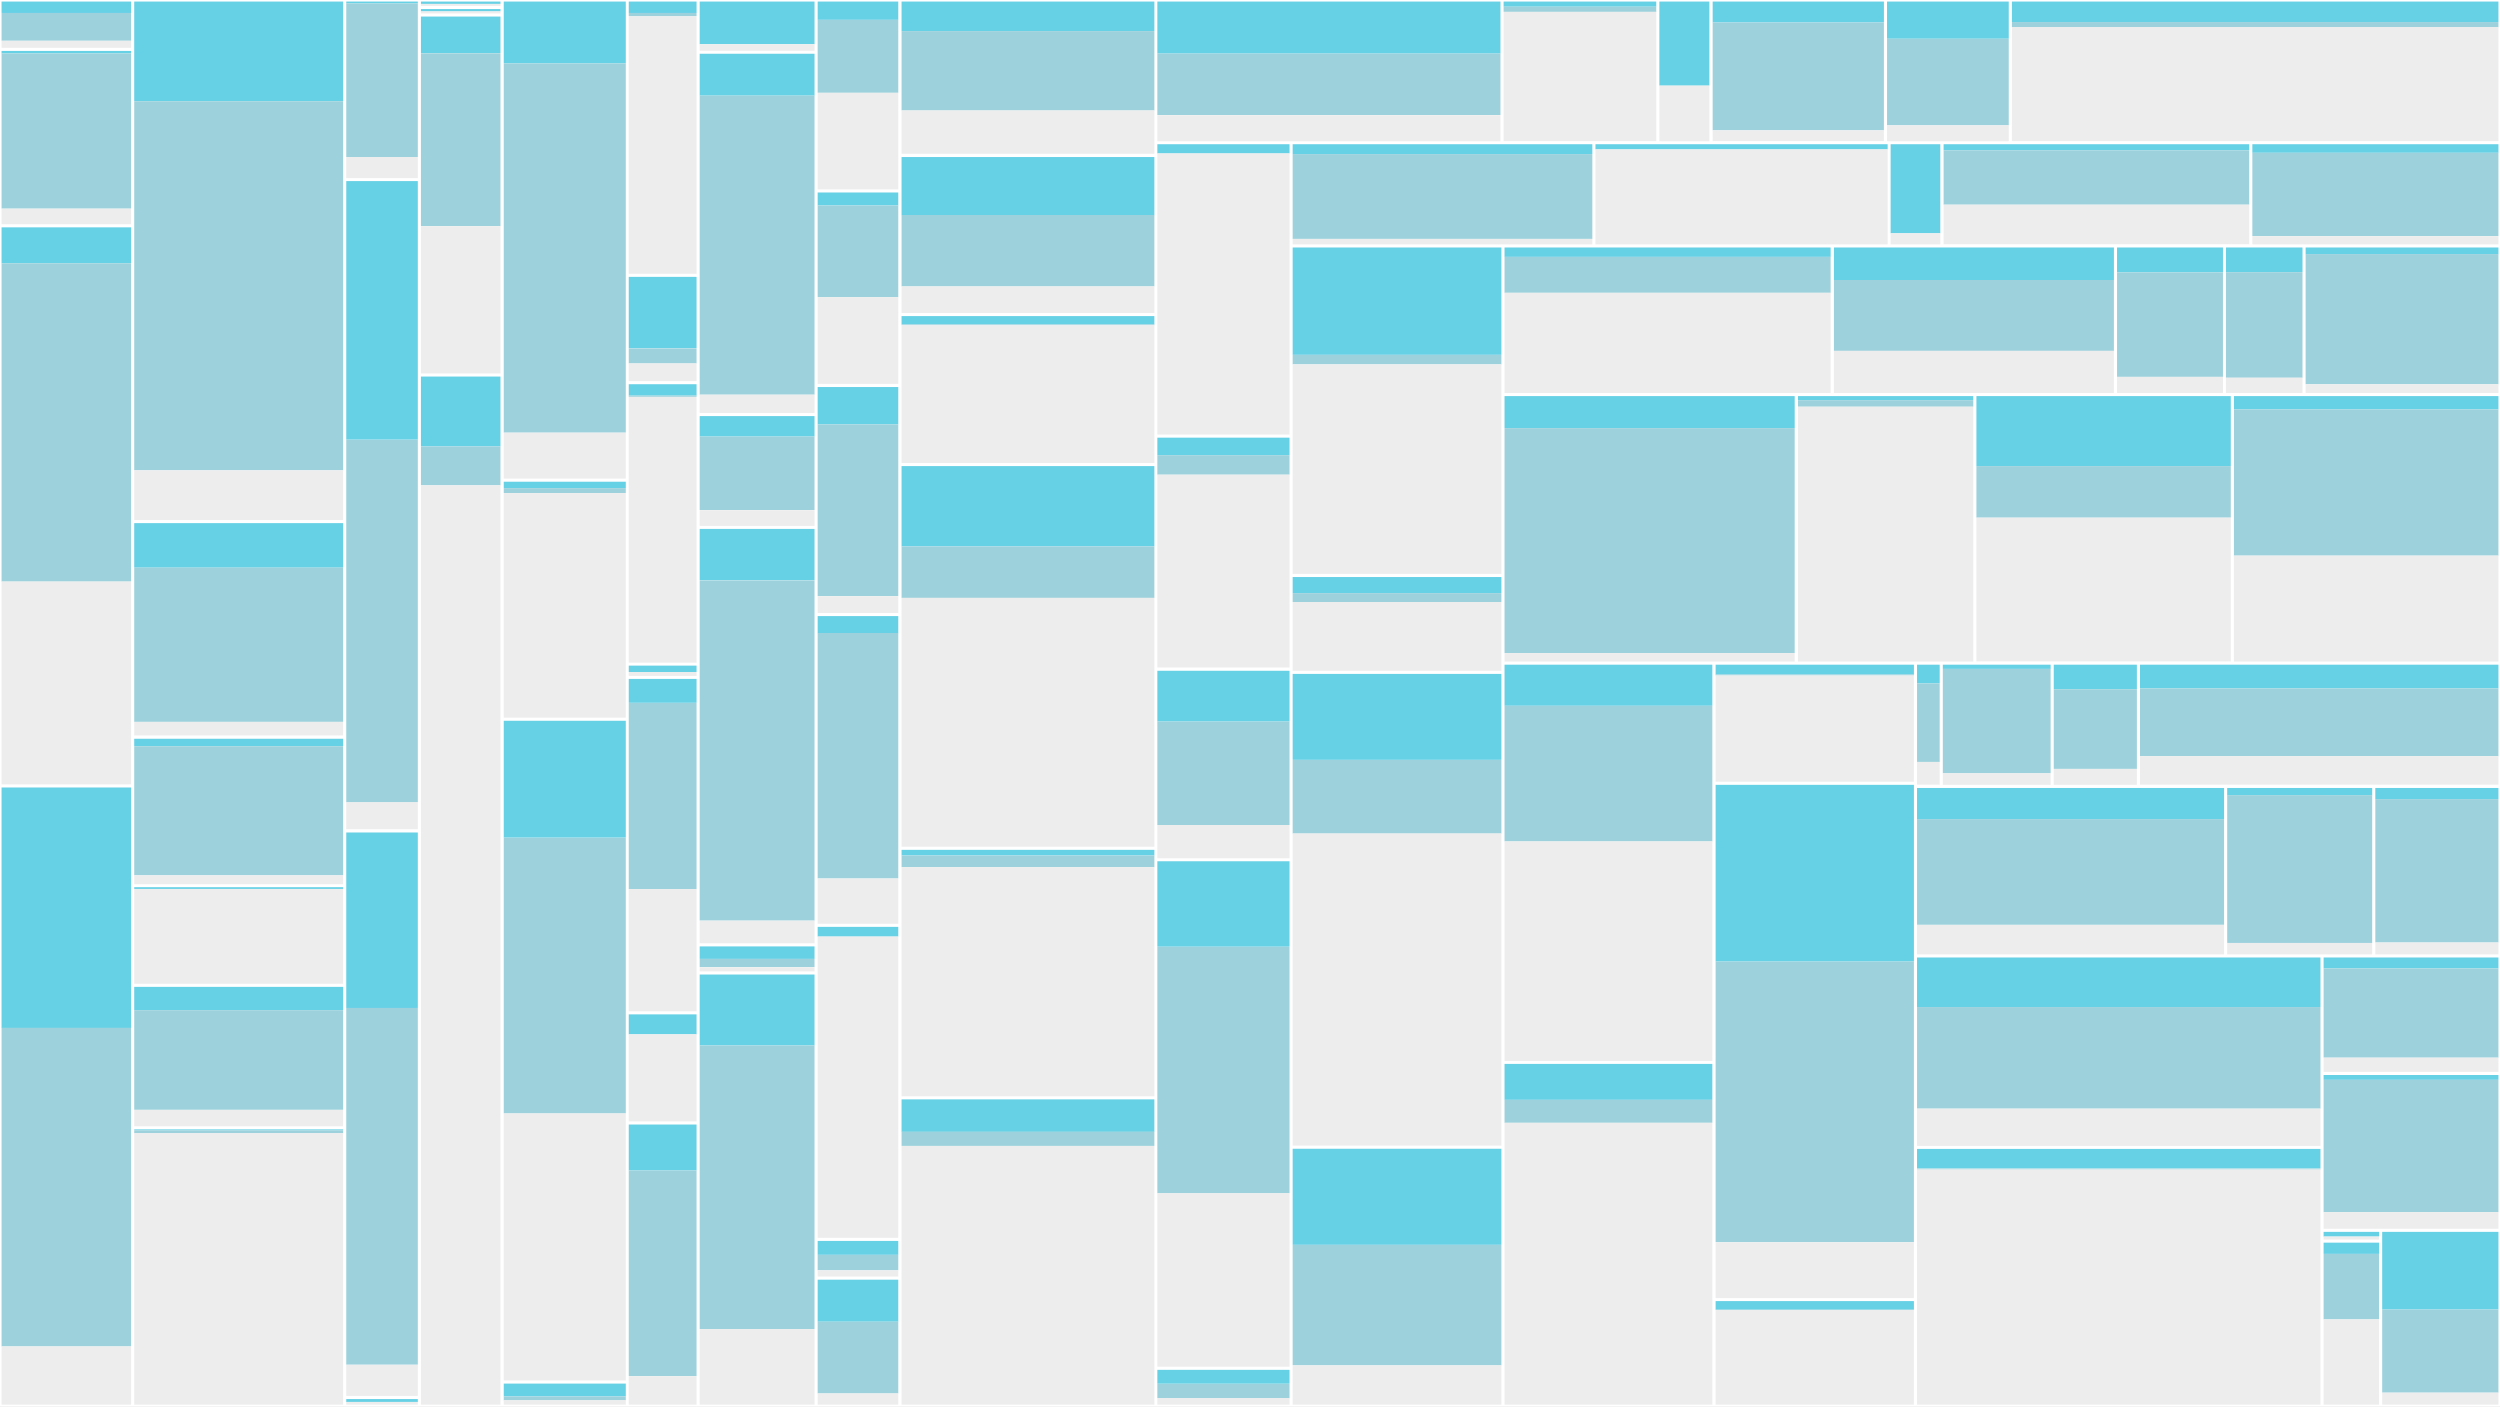
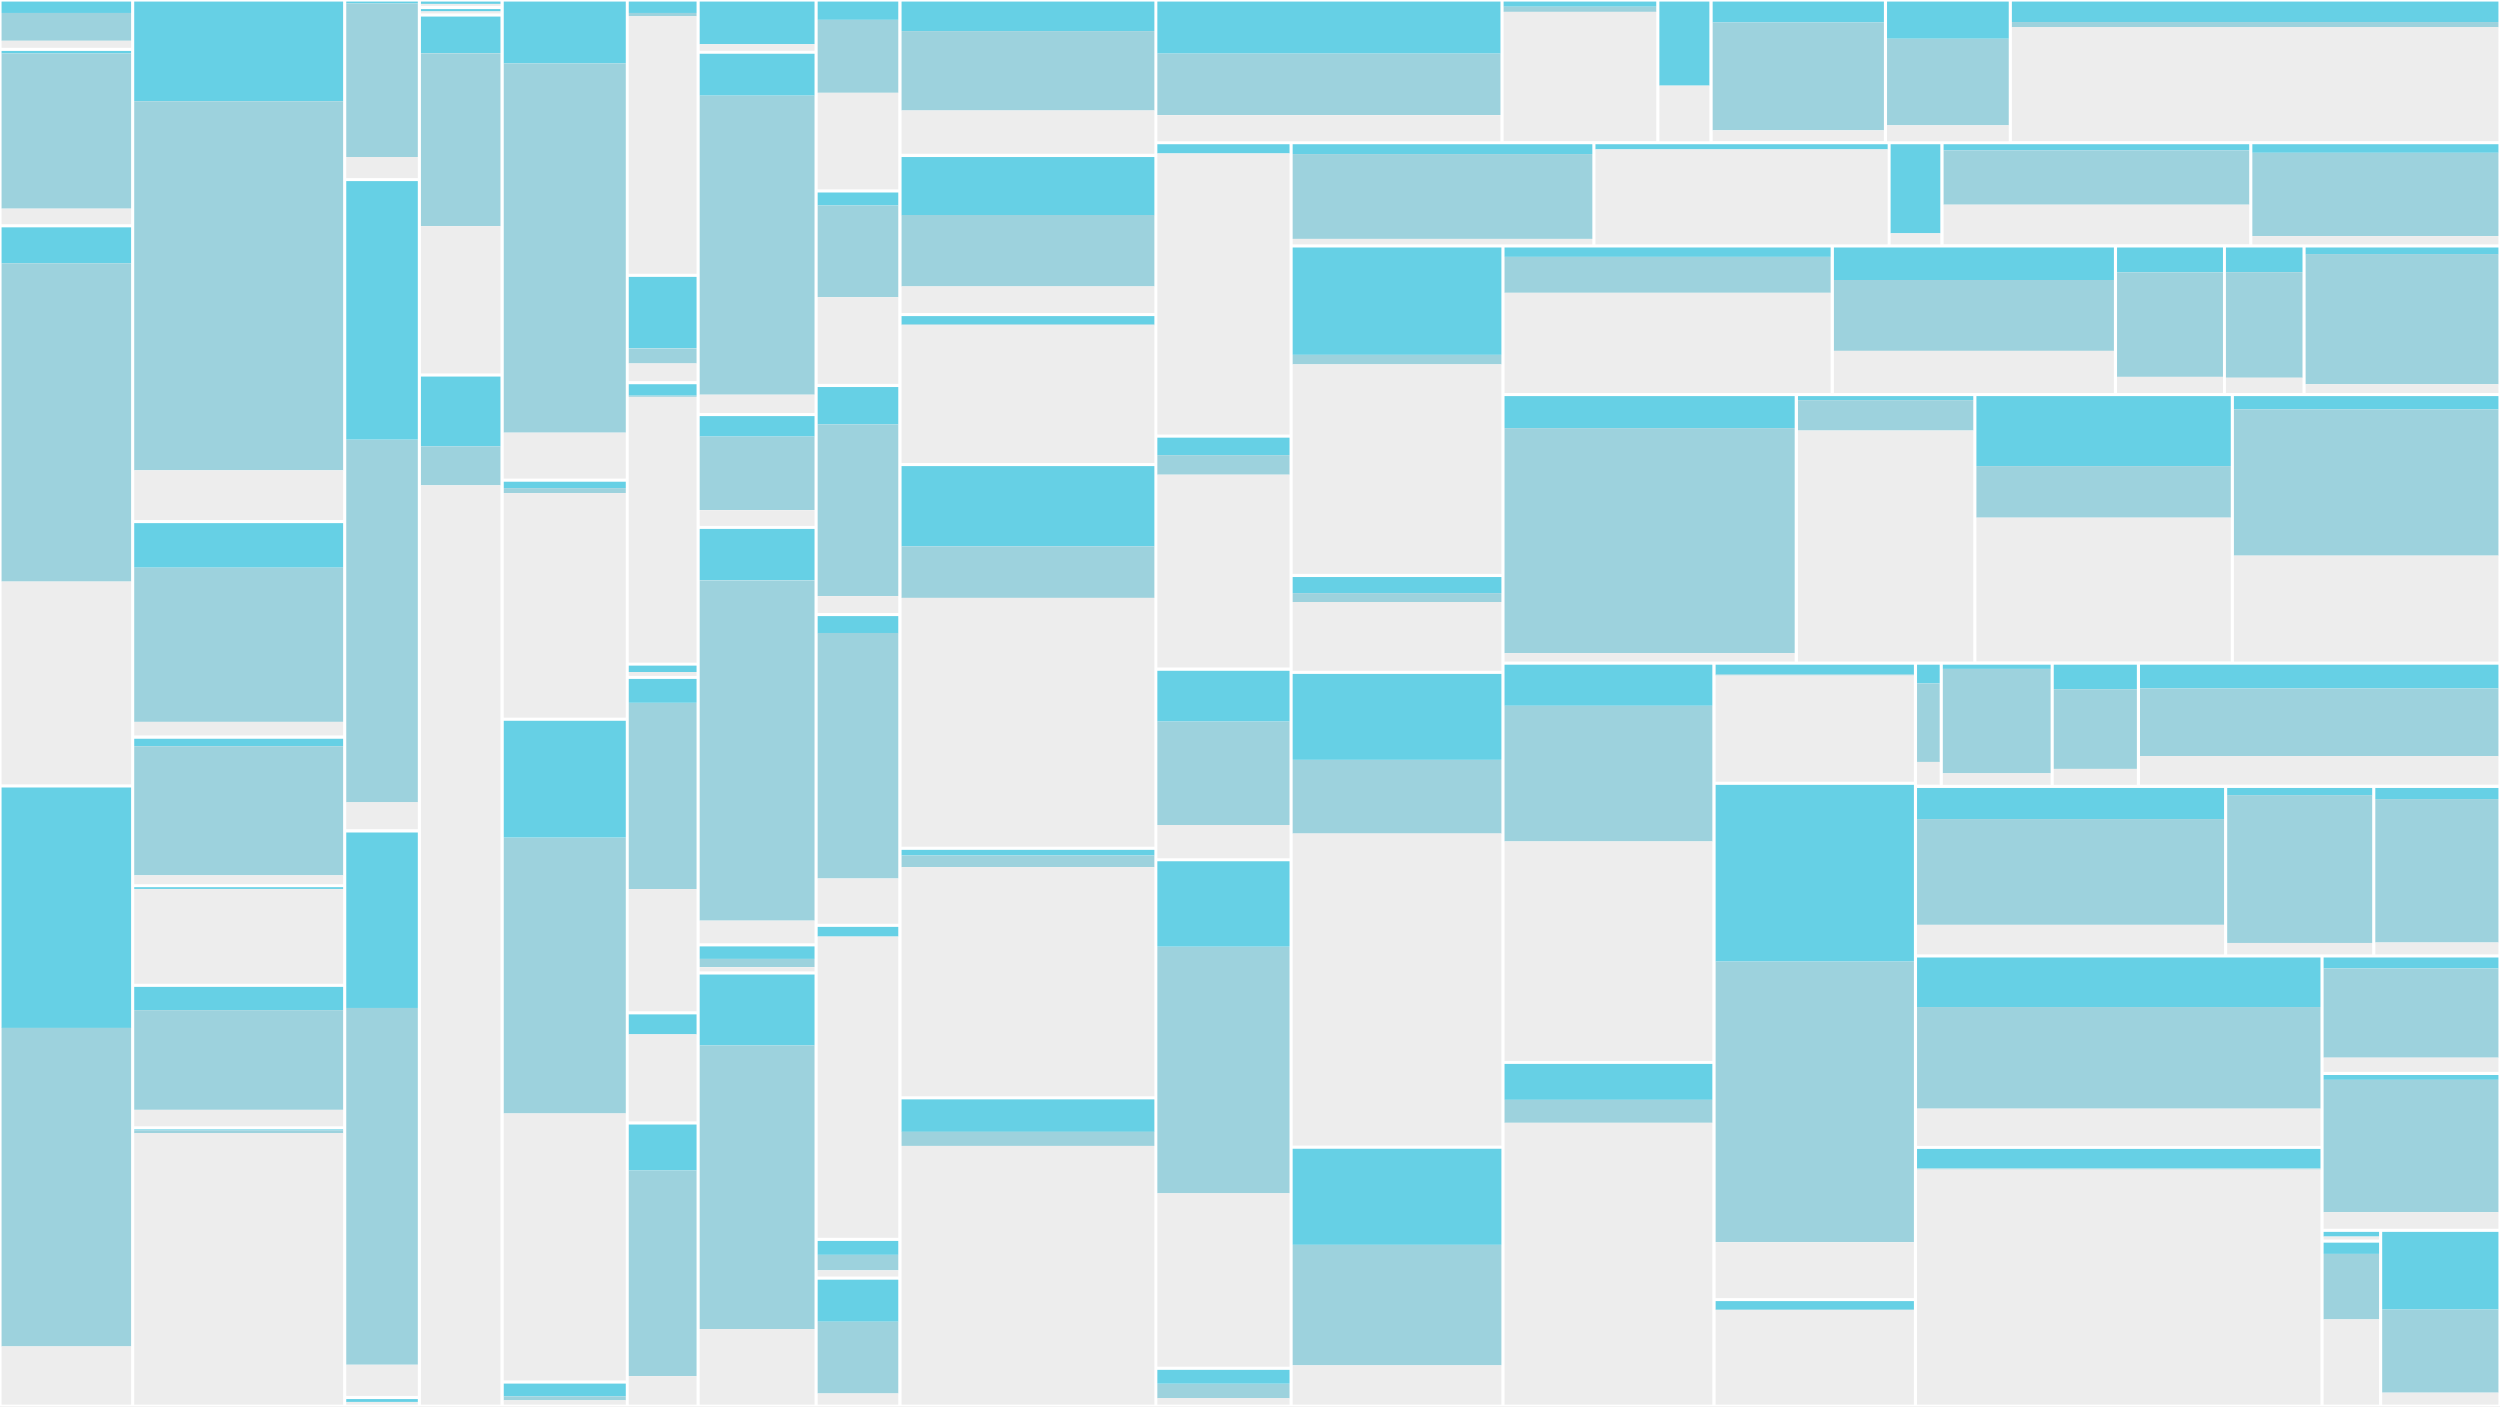
<svg xmlns="http://www.w3.org/2000/svg" viewBox="0 0 1600 900" width="1600" height="900" role="img" aria-label="Decoded overlay code coverage box tree, cyan band">
  <rect x="0" y="0" width="1600" height="900" fill="#ffffff" />
  <rect x="1" y="1" width="82.9" height="7.3" style="fill:hsl(190, 71%, 65%);fill:oklch(0.645 0.128 200)" />
  <rect x="1" y="8.3" width="82.9" height="17.8" style="fill:hsl(190, 48%, 74%);fill:oklch(0.740 0.085 200)" />
  <rect x="1" y="26.1" width="82.9" height="4.5" style="fill:hsl(190, 0%, 93%);fill:oklch(0.930 0.000 200)" />
  <rect x="1" y="32.6" width="82.9" height="1.6" style="fill:hsl(190, 71%, 65%);fill:oklch(0.645 0.128 200)" />
  <rect x="1" y="34.2" width="82.9" height="99.3" style="fill:hsl(190, 48%, 74%);fill:oklch(0.740 0.085 200)" />
  <rect x="1" y="133.6" width="82.9" height="9.9" style="fill:hsl(190, 0%, 93%);fill:oklch(0.930 0.000 200)" />
  <rect x="1" y="145.5" width="82.9" height="23" style="fill:hsl(190, 71%, 65%);fill:oklch(0.645 0.128 200)" />
  <rect x="1" y="168.5" width="82.9" height="203.7" style="fill:hsl(190, 48%, 74%);fill:oklch(0.740 0.085 200)" />
  <rect x="1" y="372.2" width="82.9" height="129.8" style="fill:hsl(190, 0%, 93%);fill:oklch(0.930 0.000 200)" />
  <rect x="1" y="504" width="82.9" height="153.9" style="fill:hsl(190, 71%, 65%);fill:oklch(0.645 0.128 200)" />
  <rect x="1" y="657.8" width="82.9" height="203.9" style="fill:hsl(190, 48%, 74%);fill:oklch(0.740 0.085 200)" />
  <rect x="1" y="861.7" width="82.9" height="37.3" style="fill:hsl(190, 0%, 93%);fill:oklch(0.930 0.000 200)" />
  <rect x="85.9" y="1" width="133.7" height="63.8" style="fill:hsl(190, 71%, 65%);fill:oklch(0.645 0.128 200)" />
  <rect x="85.9" y="64.8" width="133.7" height="236.2" style="fill:hsl(190, 48%, 74%);fill:oklch(0.740 0.085 200)" />
  <rect x="85.9" y="301" width="133.7" height="31.8" style="fill:hsl(190, 0%, 93%);fill:oklch(0.930 0.000 200)" />
  <rect x="85.9" y="334.8" width="133.7" height="28.5" style="fill:hsl(190, 71%, 65%);fill:oklch(0.645 0.128 200)" />
  <rect x="85.9" y="363.3" width="133.7" height="98.7" style="fill:hsl(190, 48%, 74%);fill:oklch(0.740 0.085 200)" />
  <rect x="85.9" y="462" width="133.7" height="8.7" style="fill:hsl(190, 0%, 93%);fill:oklch(0.930 0.000 200)" />
  <rect x="85.9" y="472.8" width="133.7" height="4.8" style="fill:hsl(190, 71%, 65%);fill:oklch(0.645 0.128 200)" />
  <rect x="85.9" y="477.6" width="133.7" height="82.6" style="fill:hsl(190, 48%, 74%);fill:oklch(0.740 0.085 200)" />
  <rect x="85.9" y="560.2" width="133.7" height="5.7" style="fill:hsl(190, 0%, 93%);fill:oklch(0.930 0.000 200)" />
  <rect x="85.9" y="567.8" width="133.7" height="1.1" style="fill:hsl(190, 71%, 65%);fill:oklch(0.645 0.128 200)" />
  <rect x="85.9" y="569" width="133.7" height="60.6" style="fill:hsl(190, 0%, 93%);fill:oklch(0.930 0.000 200)" />
  <rect x="85.9" y="631.6" width="133.7" height="14.9" style="fill:hsl(190, 71%, 65%);fill:oklch(0.645 0.128 200)" />
  <rect x="85.9" y="646.5" width="133.7" height="63.8" style="fill:hsl(190, 48%, 74%);fill:oklch(0.740 0.085 200)" />
  <rect x="85.9" y="710.3" width="133.7" height="10.5" style="fill:hsl(190, 0%, 93%);fill:oklch(0.930 0.000 200)" />
  <rect x="85.9" y="722.8" width="133.7" height="0.6" style="fill:hsl(190, 71%, 65%);fill:oklch(0.645 0.128 200)" />
  <rect x="85.9" y="723.4" width="133.7" height="1.9" style="fill:hsl(190, 48%, 74%);fill:oklch(0.740 0.085 200)" />
  <rect x="85.9" y="725.2" width="133.7" height="173.8" style="fill:hsl(190, 0%, 93%);fill:oklch(0.930 0.000 200)" />
  <rect x="221.6" y="1" width="45.8" height="1.2" style="fill:hsl(190, 71%, 65%);fill:oklch(0.645 0.128 200)" />
  <rect x="221.6" y="2.2" width="45.8" height="98.3" style="fill:hsl(190, 48%, 74%);fill:oklch(0.740 0.085 200)" />
  <rect x="221.6" y="100.5" width="45.8" height="13.5" style="fill:hsl(190, 0%, 93%);fill:oklch(0.930 0.000 200)" />
  <rect x="221.6" y="115.9" width="45.8" height="165.5" style="fill:hsl(190, 71%, 65%);fill:oklch(0.645 0.128 200)" />
  <rect x="221.6" y="281.5" width="45.8" height="232" style="fill:hsl(190, 48%, 74%);fill:oklch(0.740 0.085 200)" />
  <rect x="221.6" y="513.4" width="45.8" height="17.3" style="fill:hsl(190, 0%, 93%);fill:oklch(0.930 0.000 200)" />
  <rect x="221.6" y="532.8" width="45.8" height="112.3" style="fill:hsl(190, 71%, 65%);fill:oklch(0.645 0.128 200)" />
  <rect x="221.6" y="645.1" width="45.8" height="228.3" style="fill:hsl(190, 48%, 74%);fill:oklch(0.740 0.085 200)" />
  <rect x="221.6" y="873.5" width="45.8" height="19.9" style="fill:hsl(190, 0%, 93%);fill:oklch(0.930 0.000 200)" />
  <rect x="221.6" y="895.4" width="45.8" height="1.9" style="fill:hsl(190, 71%, 65%);fill:oklch(0.645 0.128 200)" />
  <rect x="221.6" y="897.2" width="45.8" height="1.8" style="fill:hsl(190, 0%, 93%);fill:oklch(0.930 0.000 200)" />
  <rect x="269.4" y="1" width="50.9" height="1.5" style="fill:hsl(190, 71%, 65%);fill:oklch(0.645 0.128 200)" />
  <rect x="269.4" y="2.5" width="50.9" height="1.3" style="fill:hsl(190, 0%, 93%);fill:oklch(0.930 0.000 200)" />
  <rect x="269.4" y="5.8" width="50.9" height="1.5" style="fill:hsl(190, 71%, 65%);fill:oklch(0.645 0.128 200)" />
  <rect x="269.4" y="7.3" width="50.9" height="1.3" style="fill:hsl(190, 0%, 93%);fill:oklch(0.930 0.000 200)" />
  <rect x="269.4" y="10.6" width="50.9" height="23.4" style="fill:hsl(190, 71%, 65%);fill:oklch(0.645 0.128 200)" />
  <rect x="269.4" y="34.1" width="50.9" height="110.6" style="fill:hsl(190, 48%, 74%);fill:oklch(0.740 0.085 200)" />
  <rect x="269.4" y="144.7" width="50.9" height="94.3" style="fill:hsl(190, 0%, 93%);fill:oklch(0.930 0.000 200)" />
  <rect x="269.4" y="241" width="50.9" height="44.7" style="fill:hsl(190, 71%, 65%);fill:oklch(0.645 0.128 200)" />
  <rect x="269.4" y="285.7" width="50.9" height="24.9" style="fill:hsl(190, 48%, 74%);fill:oklch(0.740 0.085 200)" />
  <rect x="269.4" y="310.6" width="50.9" height="588.4" style="fill:hsl(190, 0%, 93%);fill:oklch(0.930 0.000 200)" />
  <rect x="322.4" y="1" width="78.1" height="39.6" style="fill:hsl(190, 71%, 65%);fill:oklch(0.645 0.128 200)" />
  <rect x="322.4" y="40.6" width="78.1" height="236.3" style="fill:hsl(190, 48%, 74%);fill:oklch(0.740 0.085 200)" />
  <rect x="322.4" y="276.9" width="78.1" height="29.4" style="fill:hsl(190, 0%, 93%);fill:oklch(0.930 0.000 200)" />
  <rect x="322.4" y="308.3" width="78.1" height="4.1" style="fill:hsl(190, 71%, 65%);fill:oklch(0.645 0.128 200)" />
  <rect x="322.4" y="312.4" width="78.1" height="3.2" style="fill:hsl(190, 48%, 74%);fill:oklch(0.740 0.085 200)" />
  <rect x="322.4" y="315.6" width="78.1" height="143.7" style="fill:hsl(190, 0%, 93%);fill:oklch(0.930 0.000 200)" />
  <rect x="322.4" y="461.3" width="78.1" height="74.8" style="fill:hsl(190, 71%, 65%);fill:oklch(0.645 0.128 200)" />
  <rect x="322.4" y="536.2" width="78.1" height="176.4" style="fill:hsl(190, 48%, 74%);fill:oklch(0.740 0.085 200)" />
  <rect x="322.4" y="712.6" width="78.1" height="170.9" style="fill:hsl(190, 0%, 93%);fill:oklch(0.930 0.000 200)" />
  <rect x="322.4" y="885.5" width="78.1" height="8.2" style="fill:hsl(190, 71%, 65%);fill:oklch(0.645 0.128 200)" />
  <rect x="322.4" y="893.7" width="78.1" height="2.5" style="fill:hsl(190, 48%, 74%);fill:oklch(0.740 0.085 200)" />
  <rect x="322.4" y="896.1" width="78.1" height="2.9" style="fill:hsl(190, 0%, 93%);fill:oklch(0.930 0.000 200)" />
  <rect x="402.4" y="1" width="43.4" height="7.3" style="fill:hsl(190, 71%, 65%);fill:oklch(0.645 0.128 200)" />
  <rect x="402.4" y="8.3" width="43.4" height="2.1" style="fill:hsl(190, 48%, 74%);fill:oklch(0.740 0.085 200)" />
  <rect x="402.4" y="10.4" width="43.4" height="164.8" style="fill:hsl(190, 0%, 93%);fill:oklch(0.930 0.000 200)" />
  <rect x="402.4" y="177.2" width="43.4" height="45.7" style="fill:hsl(190, 71%, 65%);fill:oklch(0.645 0.128 200)" />
  <rect x="402.4" y="223" width="43.4" height="9.6" style="fill:hsl(190, 48%, 74%);fill:oklch(0.740 0.085 200)" />
  <rect x="402.4" y="232.6" width="43.4" height="11.3" style="fill:hsl(190, 0%, 93%);fill:oklch(0.930 0.000 200)" />
  <rect x="402.4" y="245.9" width="43.4" height="7.3" style="fill:hsl(190, 71%, 65%);fill:oklch(0.645 0.128 200)" />
  <rect x="402.4" y="253.2" width="43.4" height="0.8" style="fill:hsl(190, 48%, 74%);fill:oklch(0.740 0.085 200)" />
  <rect x="402.4" y="254" width="43.4" height="170.1" style="fill:hsl(190, 0%, 93%);fill:oklch(0.930 0.000 200)" />
  <rect x="402.4" y="426" width="43.4" height="4.1" style="fill:hsl(190, 71%, 65%);fill:oklch(0.645 0.128 200)" />
  <rect x="402.4" y="430.1" width="43.4" height="2.5" style="fill:hsl(190, 0%, 93%);fill:oklch(0.930 0.000 200)" />
  <rect x="402.4" y="434.5" width="43.4" height="15.3" style="fill:hsl(190, 71%, 65%);fill:oklch(0.645 0.128 200)" />
  <rect x="402.4" y="449.9" width="43.4" height="119.1" style="fill:hsl(190, 48%, 74%);fill:oklch(0.740 0.085 200)" />
  <rect x="402.4" y="569" width="43.4" height="78.2" style="fill:hsl(190, 0%, 93%);fill:oklch(0.930 0.000 200)" />
  <rect x="402.4" y="649.2" width="43.4" height="12.8" style="fill:hsl(190, 71%, 65%);fill:oklch(0.645 0.128 200)" />
  <rect x="402.4" y="661.9" width="43.4" height="55.8" style="fill:hsl(190, 0%, 93%);fill:oklch(0.930 0.000 200)" />
  <rect x="402.4" y="719.7" width="43.4" height="29.4" style="fill:hsl(190, 71%, 65%);fill:oklch(0.645 0.128 200)" />
  <rect x="402.4" y="749.1" width="43.4" height="131.6" style="fill:hsl(190, 48%, 74%);fill:oklch(0.740 0.085 200)" />
  <rect x="402.4" y="880.7" width="43.4" height="18.3" style="fill:hsl(190, 0%, 93%);fill:oklch(0.930 0.000 200)" />
  <rect x="447.8" y="1" width="73.5" height="27.3" style="fill:hsl(190, 71%, 65%);fill:oklch(0.645 0.128 200)" />
  <rect x="447.8" y="28.3" width="73.5" height="4.2" style="fill:hsl(190, 0%, 93%);fill:oklch(0.930 0.000 200)" />
  <rect x="447.8" y="34.4" width="73.5" height="26.8" style="fill:hsl(190, 71%, 65%);fill:oklch(0.645 0.128 200)" />
  <rect x="447.8" y="61.2" width="73.5" height="191.4" style="fill:hsl(190, 48%, 74%);fill:oklch(0.740 0.085 200)" />
  <rect x="447.8" y="252.6" width="73.5" height="11.7" style="fill:hsl(190, 0%, 93%);fill:oklch(0.930 0.000 200)" />
  <rect x="447.8" y="266.3" width="73.5" height="13.1" style="fill:hsl(190, 71%, 65%);fill:oklch(0.645 0.128 200)" />
  <rect x="447.8" y="279.4" width="73.5" height="47" style="fill:hsl(190, 48%, 74%);fill:oklch(0.740 0.085 200)" />
  <rect x="447.8" y="326.5" width="73.5" height="10.1" style="fill:hsl(190, 0%, 93%);fill:oklch(0.930 0.000 200)" />
  <rect x="447.8" y="338.5" width="73.5" height="32.9" style="fill:hsl(190, 71%, 65%);fill:oklch(0.645 0.128 200)" />
  <rect x="447.8" y="371.5" width="73.5" height="217.7" style="fill:hsl(190, 48%, 74%);fill:oklch(0.740 0.085 200)" />
  <rect x="447.8" y="589.2" width="73.5" height="14.5" style="fill:hsl(190, 0%, 93%);fill:oklch(0.930 0.000 200)" />
  <rect x="447.8" y="605.7" width="73.5" height="8" style="fill:hsl(190, 71%, 65%);fill:oklch(0.645 0.128 200)" />
  <rect x="447.8" y="613.7" width="73.5" height="5.2" style="fill:hsl(190, 48%, 74%);fill:oklch(0.740 0.085 200)" />
  <rect x="447.8" y="619" width="73.5" height="2.7" style="fill:hsl(190, 0%, 93%);fill:oklch(0.930 0.000 200)" />
  <rect x="447.8" y="623.7" width="73.5" height="45.4" style="fill:hsl(190, 71%, 65%);fill:oklch(0.645 0.128 200)" />
  <rect x="447.8" y="669.1" width="73.5" height="181.5" style="fill:hsl(190, 48%, 74%);fill:oklch(0.740 0.085 200)" />
  <rect x="447.8" y="850.6" width="73.5" height="48.4" style="fill:hsl(190, 0%, 93%);fill:oklch(0.930 0.000 200)" />
  <rect x="523.3" y="1" width="51.6" height="11.7" style="fill:hsl(190, 71%, 65%);fill:oklch(0.645 0.128 200)" />
  <rect x="523.3" y="12.7" width="51.6" height="46.7" style="fill:hsl(190, 48%, 74%);fill:oklch(0.740 0.085 200)" />
  <rect x="523.3" y="59.4" width="51.6" height="61.8" style="fill:hsl(190, 0%, 93%);fill:oklch(0.930 0.000 200)" />
  <rect x="523.3" y="123.2" width="51.6" height="8.3" style="fill:hsl(190, 71%, 65%);fill:oklch(0.645 0.128 200)" />
  <rect x="523.3" y="131.5" width="51.6" height="58.7" style="fill:hsl(190, 48%, 74%);fill:oklch(0.740 0.085 200)" />
  <rect x="523.3" y="190.2" width="51.6" height="55.5" style="fill:hsl(190, 0%, 93%);fill:oklch(0.930 0.000 200)" />
  <rect x="523.3" y="247.7" width="51.6" height="23.9" style="fill:hsl(190, 71%, 65%);fill:oklch(0.645 0.128 200)" />
  <rect x="523.3" y="271.6" width="51.6" height="109.9" style="fill:hsl(190, 48%, 74%);fill:oklch(0.740 0.085 200)" />
  <rect x="523.3" y="381.5" width="51.6" height="10.8" style="fill:hsl(190, 0%, 93%);fill:oklch(0.930 0.000 200)" />
  <rect x="523.3" y="394.3" width="51.6" height="10.9" style="fill:hsl(190, 71%, 65%);fill:oklch(0.645 0.128 200)" />
  <rect x="523.3" y="405.1" width="51.6" height="157.1" style="fill:hsl(190, 48%, 74%);fill:oklch(0.740 0.085 200)" />
  <rect x="523.3" y="562.3" width="51.6" height="28.9" style="fill:hsl(190, 0%, 93%);fill:oklch(0.930 0.000 200)" />
  <rect x="523.3" y="593.2" width="51.6" height="6.2" style="fill:hsl(190, 71%, 65%);fill:oklch(0.645 0.128 200)" />
  <rect x="523.3" y="599.4" width="51.6" height="192.8" style="fill:hsl(190, 0%, 93%);fill:oklch(0.930 0.000 200)" />
  <rect x="523.3" y="794.2" width="51.6" height="8.9" style="fill:hsl(190, 71%, 65%);fill:oklch(0.645 0.128 200)" />
  <rect x="523.3" y="803.1" width="51.6" height="9.9" style="fill:hsl(190, 48%, 74%);fill:oklch(0.740 0.085 200)" />
  <rect x="523.3" y="813" width="51.6" height="4" style="fill:hsl(190, 0%, 93%);fill:oklch(0.930 0.000 200)" />
  <rect x="523.3" y="819" width="51.6" height="26.9" style="fill:hsl(190, 71%, 65%);fill:oklch(0.645 0.128 200)" />
  <rect x="523.3" y="845.9" width="51.6" height="45.9" style="fill:hsl(190, 48%, 74%);fill:oklch(0.740 0.085 200)" />
  <rect x="523.3" y="891.8" width="51.6" height="7.2" style="fill:hsl(190, 0%, 93%);fill:oklch(0.930 0.000 200)" />
  <rect x="577" y="1" width="161.8" height="18.9" style="fill:hsl(190, 71%, 65%);fill:oklch(0.645 0.128 200)" />
  <rect x="577" y="19.9" width="161.8" height="50.8" style="fill:hsl(190, 48%, 74%);fill:oklch(0.740 0.085 200)" />
  <rect x="577" y="70.7" width="161.8" height="27.7" style="fill:hsl(190, 0%, 93%);fill:oklch(0.930 0.000 200)" />
  <rect x="577" y="100.5" width="161.8" height="37.2" style="fill:hsl(190, 71%, 65%);fill:oklch(0.645 0.128 200)" />
  <rect x="577" y="137.6" width="161.8" height="45.7" style="fill:hsl(190, 48%, 74%);fill:oklch(0.740 0.085 200)" />
  <rect x="577" y="183.3" width="161.8" height="17" style="fill:hsl(190, 0%, 93%);fill:oklch(0.930 0.000 200)" />
  <rect x="577" y="202.3" width="161.8" height="5.3" style="fill:hsl(190, 71%, 65%);fill:oklch(0.645 0.128 200)" />
  <rect x="577" y="207.6" width="161.8" height="0.6" style="fill:hsl(190, 48%, 74%);fill:oklch(0.740 0.085 200)" />
  <rect x="577" y="208.2" width="161.8" height="88.1" style="fill:hsl(190, 0%, 93%);fill:oklch(0.930 0.000 200)" />
  <rect x="577" y="298.3" width="161.8" height="51.4" style="fill:hsl(190, 71%, 65%);fill:oklch(0.645 0.128 200)" />
  <rect x="577" y="349.7" width="161.8" height="33" style="fill:hsl(190, 48%, 74%);fill:oklch(0.740 0.085 200)" />
  <rect x="577" y="382.6" width="161.8" height="159.3" style="fill:hsl(190, 0%, 93%);fill:oklch(0.930 0.000 200)" />
  <rect x="577" y="543.9" width="161.8" height="3.6" style="fill:hsl(190, 71%, 65%);fill:oklch(0.645 0.128 200)" />
  <rect x="577" y="547.5" width="161.8" height="7.5" style="fill:hsl(190, 48%, 74%);fill:oklch(0.740 0.085 200)" />
  <rect x="577" y="555" width="161.8" height="146.6" style="fill:hsl(190, 0%, 93%);fill:oklch(0.930 0.000 200)" />
  <rect x="577" y="703.6" width="161.8" height="20.8" style="fill:hsl(190, 71%, 65%);fill:oklch(0.645 0.128 200)" />
  <rect x="577" y="724.3" width="161.8" height="9.1" style="fill:hsl(190, 48%, 74%);fill:oklch(0.740 0.085 200)" />
  <rect x="577" y="733.4" width="161.8" height="165.6" style="fill:hsl(190, 0%, 93%);fill:oklch(0.930 0.000 200)" />
  <rect x="740.7" y="1" width="219.6" height="33.3" style="fill:hsl(190, 71%, 65%);fill:oklch(0.645 0.128 200)" />
  <rect x="740.7" y="34.3" width="219.6" height="39.3" style="fill:hsl(190, 48%, 74%);fill:oklch(0.740 0.085 200)" />
  <rect x="740.7" y="73.7" width="219.6" height="16.7" style="fill:hsl(190, 0%, 93%);fill:oklch(0.930 0.000 200)" />
  <rect x="962.3" y="1" width="97.7" height="3.3" style="fill:hsl(190, 71%, 65%);fill:oklch(0.645 0.128 200)" />
  <rect x="962.3" y="4.3" width="97.7" height="3.3" style="fill:hsl(190, 48%, 74%);fill:oklch(0.740 0.085 200)" />
  <rect x="962.3" y="7.6" width="97.7" height="82.7" style="fill:hsl(190, 0%, 93%);fill:oklch(0.930 0.000 200)" />
  <rect x="1062" y="1" width="32" height="53.8" style="fill:hsl(190, 71%, 65%);fill:oklch(0.645 0.128 200)" />
  <rect x="1062" y="54.8" width="32" height="35.6" style="fill:hsl(190, 0%, 93%);fill:oklch(0.930 0.000 200)" />
  <rect x="1096.1" y="1" width="109.6" height="13.4" style="fill:hsl(190, 71%, 65%);fill:oklch(0.645 0.128 200)" />
  <rect x="1096.1" y="14.4" width="109.6" height="69" style="fill:hsl(190, 48%, 74%);fill:oklch(0.740 0.085 200)" />
  <rect x="1096.1" y="83.4" width="109.6" height="6.9" style="fill:hsl(190, 0%, 93%);fill:oklch(0.930 0.000 200)" />
  <rect x="1207.7" y="1" width="77.9" height="23.8" style="fill:hsl(190, 71%, 65%);fill:oklch(0.645 0.128 200)" />
  <rect x="1207.7" y="24.8" width="77.9" height="55.4" style="fill:hsl(190, 48%, 74%);fill:oklch(0.740 0.085 200)" />
  <rect x="1207.7" y="80.2" width="77.9" height="10.2" style="fill:hsl(190, 0%, 93%);fill:oklch(0.930 0.000 200)" />
  <rect x="1287.6" y="1" width="311.4" height="13.1" style="fill:hsl(190, 71%, 65%);fill:oklch(0.645 0.128 200)" />
  <rect x="1287.6" y="14.1" width="311.4" height="3.3" style="fill:hsl(190, 48%, 74%);fill:oklch(0.740 0.085 200)" />
  <rect x="1287.6" y="17.3" width="311.4" height="73" style="fill:hsl(190, 0%, 93%);fill:oklch(0.930 0.000 200)" />
  <rect x="740.7" y="92.3" width="84.6" height="5.9" style="fill:hsl(190, 71%, 65%);fill:oklch(0.645 0.128 200)" />
  <rect x="740.7" y="98.2" width="84.6" height="179.9" style="fill:hsl(190, 0%, 93%);fill:oklch(0.930 0.000 200)" />
  <rect x="740.7" y="280.1" width="84.6" height="11.2" style="fill:hsl(190, 71%, 65%);fill:oklch(0.645 0.128 200)" />
  <rect x="740.7" y="291.3" width="84.6" height="12.5" style="fill:hsl(190, 48%, 74%);fill:oklch(0.740 0.085 200)" />
  <rect x="740.7" y="303.8" width="84.6" height="123.4" style="fill:hsl(190, 0%, 93%);fill:oklch(0.930 0.000 200)" />
  <rect x="740.7" y="429.3" width="84.6" height="32.5" style="fill:hsl(190, 71%, 65%);fill:oklch(0.645 0.128 200)" />
  <rect x="740.7" y="461.8" width="84.6" height="66.2" style="fill:hsl(190, 48%, 74%);fill:oklch(0.740 0.085 200)" />
  <rect x="740.7" y="528" width="84.6" height="21.3" style="fill:hsl(190, 0%, 93%);fill:oklch(0.930 0.000 200)" />
  <rect x="740.7" y="551.2" width="84.6" height="54.7" style="fill:hsl(190, 71%, 65%);fill:oklch(0.645 0.128 200)" />
  <rect x="740.7" y="606" width="84.6" height="157.7" style="fill:hsl(190, 48%, 74%);fill:oklch(0.740 0.085 200)" />
  <rect x="740.7" y="763.7" width="84.6" height="111" style="fill:hsl(190, 0%, 93%);fill:oklch(0.930 0.000 200)" />
  <rect x="740.7" y="876.7" width="84.6" height="8.9" style="fill:hsl(190, 71%, 65%);fill:oklch(0.645 0.128 200)" />
  <rect x="740.7" y="885.7" width="84.6" height="9.2" style="fill:hsl(190, 48%, 74%);fill:oklch(0.740 0.085 200)" />
  <rect x="740.7" y="894.8" width="84.6" height="4.2" style="fill:hsl(190, 0%, 93%);fill:oklch(0.930 0.000 200)" />
  <rect x="827.3" y="92.3" width="191.8" height="6.3" style="fill:hsl(190, 71%, 65%);fill:oklch(0.645 0.128 200)" />
  <rect x="827.3" y="98.6" width="191.8" height="54.3" style="fill:hsl(190, 48%, 74%);fill:oklch(0.740 0.085 200)" />
  <rect x="827.3" y="152.9" width="191.8" height="3.5" style="fill:hsl(190, 0%, 93%);fill:oklch(0.930 0.000 200)" />
  <rect x="1021.1" y="92.3" width="187" height="3.3" style="fill:hsl(190, 71%, 65%);fill:oklch(0.645 0.128 200)" />
  <rect x="1021.1" y="95.6" width="187" height="60.8" style="fill:hsl(190, 0%, 93%);fill:oklch(0.930 0.000 200)" />
  <rect x="1210" y="92.3" width="31.8" height="57" style="fill:hsl(190, 71%, 65%);fill:oklch(0.645 0.128 200)" />
  <rect x="1210" y="149.3" width="31.8" height="7.1" style="fill:hsl(190, 0%, 93%);fill:oklch(0.930 0.000 200)" />
  <rect x="1243.9" y="92.3" width="195.6" height="3.9" style="fill:hsl(190, 71%, 65%);fill:oklch(0.645 0.128 200)" />
  <rect x="1243.9" y="96.2" width="195.6" height="34.8" style="fill:hsl(190, 48%, 74%);fill:oklch(0.740 0.085 200)" />
  <rect x="1243.9" y="131" width="195.6" height="25.3" style="fill:hsl(190, 0%, 93%);fill:oklch(0.930 0.000 200)" />
  <rect x="1441.5" y="92.3" width="157.5" height="5.5" style="fill:hsl(190, 71%, 65%);fill:oklch(0.645 0.128 200)" />
  <rect x="1441.5" y="97.8" width="157.5" height="53.3" style="fill:hsl(190, 48%, 74%);fill:oklch(0.740 0.085 200)" />
  <rect x="1441.5" y="151.1" width="157.5" height="5.3" style="fill:hsl(190, 0%, 93%);fill:oklch(0.930 0.000 200)" />
  <rect x="827.3" y="158.4" width="133.6" height="68.7" style="fill:hsl(190, 71%, 65%);fill:oklch(0.645 0.128 200)" />
  <rect x="827.3" y="227.1" width="133.6" height="6.1" style="fill:hsl(190, 48%, 74%);fill:oklch(0.740 0.085 200)" />
  <rect x="827.3" y="233.2" width="133.6" height="134.1" style="fill:hsl(190, 0%, 93%);fill:oklch(0.930 0.000 200)" />
  <rect x="827.3" y="369.3" width="133.6" height="10.3" style="fill:hsl(190, 71%, 65%);fill:oklch(0.645 0.128 200)" />
  <rect x="827.3" y="379.6" width="133.6" height="5.7" style="fill:hsl(190, 48%, 74%);fill:oklch(0.740 0.085 200)" />
  <rect x="827.3" y="385.3" width="133.6" height="44" style="fill:hsl(190, 0%, 93%);fill:oklch(0.930 0.000 200)" />
  <rect x="827.3" y="431.3" width="133.6" height="55" style="fill:hsl(190, 71%, 65%);fill:oklch(0.645 0.128 200)" />
  <rect x="827.3" y="486.4" width="133.6" height="47.1" style="fill:hsl(190, 48%, 74%);fill:oklch(0.740 0.085 200)" />
  <rect x="827.3" y="533.4" width="133.6" height="199.8" style="fill:hsl(190, 0%, 93%);fill:oklch(0.930 0.000 200)" />
  <rect x="827.3" y="735.2" width="133.6" height="61.5" style="fill:hsl(190, 71%, 65%);fill:oklch(0.645 0.128 200)" />
  <rect x="827.3" y="796.7" width="133.6" height="77.1" style="fill:hsl(190, 48%, 74%);fill:oklch(0.740 0.085 200)" />
  <rect x="827.3" y="873.9" width="133.6" height="25.1" style="fill:hsl(190, 0%, 93%);fill:oklch(0.930 0.000 200)" />
  <rect x="962.9" y="158.4" width="208.7" height="6" style="fill:hsl(190, 71%, 65%);fill:oklch(0.645 0.128 200)" />
  <rect x="962.9" y="164.4" width="208.7" height="23" style="fill:hsl(190, 48%, 74%);fill:oklch(0.740 0.085 200)" />
  <rect x="962.9" y="187.4" width="208.7" height="64.1" style="fill:hsl(190, 0%, 93%);fill:oklch(0.930 0.000 200)" />
  <rect x="1173.7" y="158.4" width="179.2" height="20.8" style="fill:hsl(190, 71%, 65%);fill:oklch(0.645 0.128 200)" />
  <rect x="1173.7" y="179.2" width="179.2" height="45.4" style="fill:hsl(190, 48%, 74%);fill:oklch(0.740 0.085 200)" />
  <rect x="1173.7" y="224.5" width="179.2" height="27" style="fill:hsl(190, 0%, 93%);fill:oklch(0.930 0.000 200)" />
  <rect x="1354.9" y="158.4" width="67.8" height="15.9" style="fill:hsl(190, 71%, 65%);fill:oklch(0.645 0.128 200)" />
  <rect x="1354.9" y="174.3" width="67.8" height="66.9" style="fill:hsl(190, 48%, 74%);fill:oklch(0.740 0.085 200)" />
  <rect x="1354.9" y="241.2" width="67.8" height="10.3" style="fill:hsl(190, 0%, 93%);fill:oklch(0.930 0.000 200)" />
  <rect x="1424.6" y="158.4" width="49" height="15.8" style="fill:hsl(190, 71%, 65%);fill:oklch(0.645 0.128 200)" />
  <rect x="1424.6" y="174.2" width="49" height="67.6" style="fill:hsl(190, 48%, 74%);fill:oklch(0.740 0.085 200)" />
  <rect x="1424.6" y="241.7" width="49" height="9.8" style="fill:hsl(190, 0%, 93%);fill:oklch(0.930 0.000 200)" />
  <rect x="1475.6" y="158.4" width="123.4" height="4.3" style="fill:hsl(190, 71%, 65%);fill:oklch(0.645 0.128 200)" />
  <rect x="1475.6" y="162.6" width="123.4" height="83.3" style="fill:hsl(190, 48%, 74%);fill:oklch(0.740 0.085 200)" />
  <rect x="1475.6" y="245.9" width="123.4" height="5.6" style="fill:hsl(190, 0%, 93%);fill:oklch(0.930 0.000 200)" />
  <rect x="962.9" y="253.5" width="185.7" height="20.5" style="fill:hsl(190, 71%, 65%);fill:oklch(0.645 0.128 200)" />
  <rect x="962.9" y="274" width="185.7" height="144" style="fill:hsl(190, 48%, 74%);fill:oklch(0.740 0.085 200)" />
  <rect x="962.9" y="418" width="185.7" height="5.4" style="fill:hsl(190, 0%, 93%);fill:oklch(0.930 0.000 200)" />
  <rect x="1150.7" y="253.5" width="112.2" height="2.6" style="fill:hsl(190, 71%, 65%);fill:oklch(0.645 0.128 200)" />
-   <rect x="1150.7" y="256.1" width="112.2" height="4.2" style="fill:hsl(190, 48%, 74%);fill:oklch(0.740 0.085 200)" />
-   <rect x="1150.7" y="260.3" width="112.2" height="163.1" style="fill:hsl(190, 0%, 93%);fill:oklch(0.930 0.000 200)" />
+   <rect x="1150.7" y="256.1" width="112.2" height="19.4" style="fill:hsl(190, 48%, 74%);fill:oklch(0.740 0.085 200)" />
+   <rect x="1150.7" y="275.6" width="112.2" height="147.8" style="fill:hsl(190, 0%, 93%);fill:oklch(0.930 0.000 200)" />
  <rect x="1264.9" y="253.5" width="162.8" height="44.8" style="fill:hsl(190, 71%, 65%);fill:oklch(0.645 0.128 200)" />
  <rect x="1264.9" y="298.3" width="162.8" height="33" style="fill:hsl(190, 48%, 74%);fill:oklch(0.740 0.085 200)" />
  <rect x="1264.9" y="331.3" width="162.8" height="92" style="fill:hsl(190, 0%, 93%);fill:oklch(0.930 0.000 200)" />
  <rect x="1429.7" y="253.5" width="169.3" height="8.5" style="fill:hsl(190, 71%, 65%);fill:oklch(0.645 0.128 200)" />
  <rect x="1429.7" y="262" width="169.3" height="93.6" style="fill:hsl(190, 48%, 74%);fill:oklch(0.740 0.085 200)" />
  <rect x="1429.7" y="355.6" width="169.3" height="67.8" style="fill:hsl(190, 0%, 93%);fill:oklch(0.930 0.000 200)" />
  <rect x="962.9" y="425.4" width="133" height="26.3" style="fill:hsl(190, 71%, 65%);fill:oklch(0.645 0.128 200)" />
  <rect x="962.9" y="451.7" width="133" height="86.8" style="fill:hsl(190, 48%, 74%);fill:oklch(0.740 0.085 200)" />
  <rect x="962.9" y="538.5" width="133" height="140.5" style="fill:hsl(190, 0%, 93%);fill:oklch(0.930 0.000 200)" />
  <rect x="962.9" y="680.9" width="133" height="23" style="fill:hsl(190, 71%, 65%);fill:oklch(0.645 0.128 200)" />
  <rect x="962.9" y="703.9" width="133" height="14.7" style="fill:hsl(190, 48%, 74%);fill:oklch(0.740 0.085 200)" />
  <rect x="962.9" y="718.6" width="133" height="180.4" style="fill:hsl(190, 0%, 93%);fill:oklch(0.930 0.000 200)" />
  <rect x="1098" y="425.4" width="126.9" height="6.3" style="fill:hsl(190, 71%, 65%);fill:oklch(0.645 0.128 200)" />
  <rect x="1098" y="431.6" width="126.9" height="0.7" style="fill:hsl(190, 48%, 74%);fill:oklch(0.740 0.085 200)" />
  <rect x="1098" y="432.4" width="126.9" height="67.9" style="fill:hsl(190, 0%, 93%);fill:oklch(0.930 0.000 200)" />
  <rect x="1098" y="502.3" width="126.9" height="113.1" style="fill:hsl(190, 71%, 65%);fill:oklch(0.645 0.128 200)" />
  <rect x="1098" y="615.4" width="126.9" height="179.6" style="fill:hsl(190, 48%, 74%);fill:oklch(0.740 0.085 200)" />
  <rect x="1098" y="795.1" width="126.9" height="35.7" style="fill:hsl(190, 0%, 93%);fill:oklch(0.930 0.000 200)" />
  <rect x="1098" y="832.7" width="126.9" height="5.5" style="fill:hsl(190, 71%, 65%);fill:oklch(0.645 0.128 200)" />
  <rect x="1098" y="838.2" width="126.9" height="0.2" style="fill:hsl(190, 48%, 74%);fill:oklch(0.740 0.085 200)" />
  <rect x="1098" y="838.4" width="126.9" height="60.6" style="fill:hsl(190, 0%, 93%);fill:oklch(0.930 0.000 200)" />
  <rect x="1226.9" y="425.4" width="14.5" height="12" style="fill:hsl(190, 71%, 65%);fill:oklch(0.645 0.128 200)" />
  <rect x="1226.9" y="437.4" width="14.5" height="50.3" style="fill:hsl(190, 48%, 74%);fill:oklch(0.740 0.085 200)" />
  <rect x="1226.9" y="487.6" width="14.5" height="14.6" style="fill:hsl(190, 0%, 93%);fill:oklch(0.930 0.000 200)" />
  <rect x="1243.4" y="425.4" width="69" height="2.7" style="fill:hsl(190, 71%, 65%);fill:oklch(0.645 0.128 200)" />
  <rect x="1243.4" y="428.1" width="69" height="66.8" style="fill:hsl(190, 48%, 74%);fill:oklch(0.740 0.085 200)" />
  <rect x="1243.4" y="494.9" width="69" height="7.4" style="fill:hsl(190, 0%, 93%);fill:oklch(0.930 0.000 200)" />
  <rect x="1314.4" y="425.4" width="53.2" height="15.7" style="fill:hsl(190, 71%, 65%);fill:oklch(0.645 0.128 200)" />
  <rect x="1314.4" y="441.1" width="53.2" height="51" style="fill:hsl(190, 48%, 74%);fill:oklch(0.740 0.085 200)" />
  <rect x="1314.4" y="492.1" width="53.2" height="10.2" style="fill:hsl(190, 0%, 93%);fill:oklch(0.930 0.000 200)" />
  <rect x="1369.6" y="425.4" width="229.4" height="15.2" style="fill:hsl(190, 71%, 65%);fill:oklch(0.645 0.128 200)" />
  <rect x="1369.6" y="440.6" width="229.4" height="43.4" style="fill:hsl(190, 48%, 74%);fill:oklch(0.740 0.085 200)" />
  <rect x="1369.6" y="483.9" width="229.4" height="18.3" style="fill:hsl(190, 0%, 93%);fill:oklch(0.930 0.000 200)" />
  <rect x="1226.9" y="504.3" width="196.5" height="19.9" style="fill:hsl(190, 71%, 65%);fill:oklch(0.645 0.128 200)" />
  <rect x="1226.9" y="524.2" width="196.5" height="67.7" style="fill:hsl(190, 48%, 74%);fill:oklch(0.740 0.085 200)" />
  <rect x="1226.9" y="591.9" width="196.5" height="18.9" style="fill:hsl(190, 0%, 93%);fill:oklch(0.930 0.000 200)" />
  <rect x="1425.4" y="504.3" width="92.8" height="4.7" style="fill:hsl(190, 71%, 65%);fill:oklch(0.645 0.128 200)" />
  <rect x="1425.4" y="508.9" width="92.8" height="94.6" style="fill:hsl(190, 48%, 74%);fill:oklch(0.740 0.085 200)" />
  <rect x="1425.4" y="603.5" width="92.8" height="7.3" style="fill:hsl(190, 0%, 93%);fill:oklch(0.930 0.000 200)" />
  <rect x="1520.2" y="504.3" width="78.8" height="7.1" style="fill:hsl(190, 71%, 65%);fill:oklch(0.645 0.128 200)" />
  <rect x="1520.2" y="511.4" width="78.8" height="91.8" style="fill:hsl(190, 48%, 74%);fill:oklch(0.740 0.085 200)" />
  <rect x="1520.2" y="603.2" width="78.8" height="7.6" style="fill:hsl(190, 0%, 93%);fill:oklch(0.930 0.000 200)" />
  <rect x="1226.9" y="612.8" width="258.2" height="31.7" style="fill:hsl(190, 71%, 65%);fill:oklch(0.645 0.128 200)" />
  <rect x="1226.9" y="644.5" width="258.2" height="65" style="fill:hsl(190, 48%, 74%);fill:oklch(0.740 0.085 200)" />
  <rect x="1226.9" y="709.6" width="258.2" height="23.8" style="fill:hsl(190, 0%, 93%);fill:oklch(0.930 0.000 200)" />
  <rect x="1226.9" y="735.3" width="258.2" height="12.5" style="fill:hsl(190, 71%, 65%);fill:oklch(0.645 0.128 200)" />
  <rect x="1226.9" y="747.9" width="258.2" height="0.6" style="fill:hsl(190, 48%, 74%);fill:oklch(0.740 0.085 200)" />
  <rect x="1226.9" y="748.5" width="258.2" height="150.5" style="fill:hsl(190, 0%, 93%);fill:oklch(0.930 0.000 200)" />
  <rect x="1487.1" y="612.8" width="111.9" height="7" style="fill:hsl(190, 71%, 65%);fill:oklch(0.645 0.128 200)" />
  <rect x="1487.1" y="619.8" width="111.9" height="57.1" style="fill:hsl(190, 48%, 74%);fill:oklch(0.740 0.085 200)" />
  <rect x="1487.1" y="676.9" width="111.9" height="9.1" style="fill:hsl(190, 0%, 93%);fill:oklch(0.930 0.000 200)" />
  <rect x="1487.1" y="688" width="111.9" height="3.1" style="fill:hsl(190, 71%, 65%);fill:oklch(0.645 0.128 200)" />
  <rect x="1487.1" y="691.1" width="111.9" height="84.7" style="fill:hsl(190, 48%, 74%);fill:oklch(0.740 0.085 200)" />
  <rect x="1487.1" y="775.8" width="111.9" height="10.6" style="fill:hsl(190, 0%, 93%);fill:oklch(0.930 0.000 200)" />
  <rect x="1487.1" y="788.4" width="35.5" height="3" style="fill:hsl(190, 71%, 65%);fill:oklch(0.645 0.128 200)" />
  <rect x="1487.1" y="791.4" width="35.5" height="1.9" style="fill:hsl(190, 0%, 93%);fill:oklch(0.930 0.000 200)" />
  <rect x="1487.1" y="795.3" width="35.5" height="7.2" style="fill:hsl(190, 71%, 65%);fill:oklch(0.645 0.128 200)" />
  <rect x="1487.1" y="802.5" width="35.5" height="41.9" style="fill:hsl(190, 48%, 74%);fill:oklch(0.740 0.085 200)" />
  <rect x="1487.1" y="844.4" width="35.5" height="54.6" style="fill:hsl(190, 0%, 93%);fill:oklch(0.930 0.000 200)" />
  <rect x="1524.6" y="788.4" width="74.4" height="49.7" style="fill:hsl(190, 71%, 65%);fill:oklch(0.645 0.128 200)" />
  <rect x="1524.6" y="838.1" width="74.4" height="53.2" style="fill:hsl(190, 48%, 74%);fill:oklch(0.740 0.085 200)" />
  <rect x="1524.6" y="891.3" width="74.4" height="7.7" style="fill:hsl(190, 0%, 93%);fill:oklch(0.930 0.000 200)" />
</svg>
